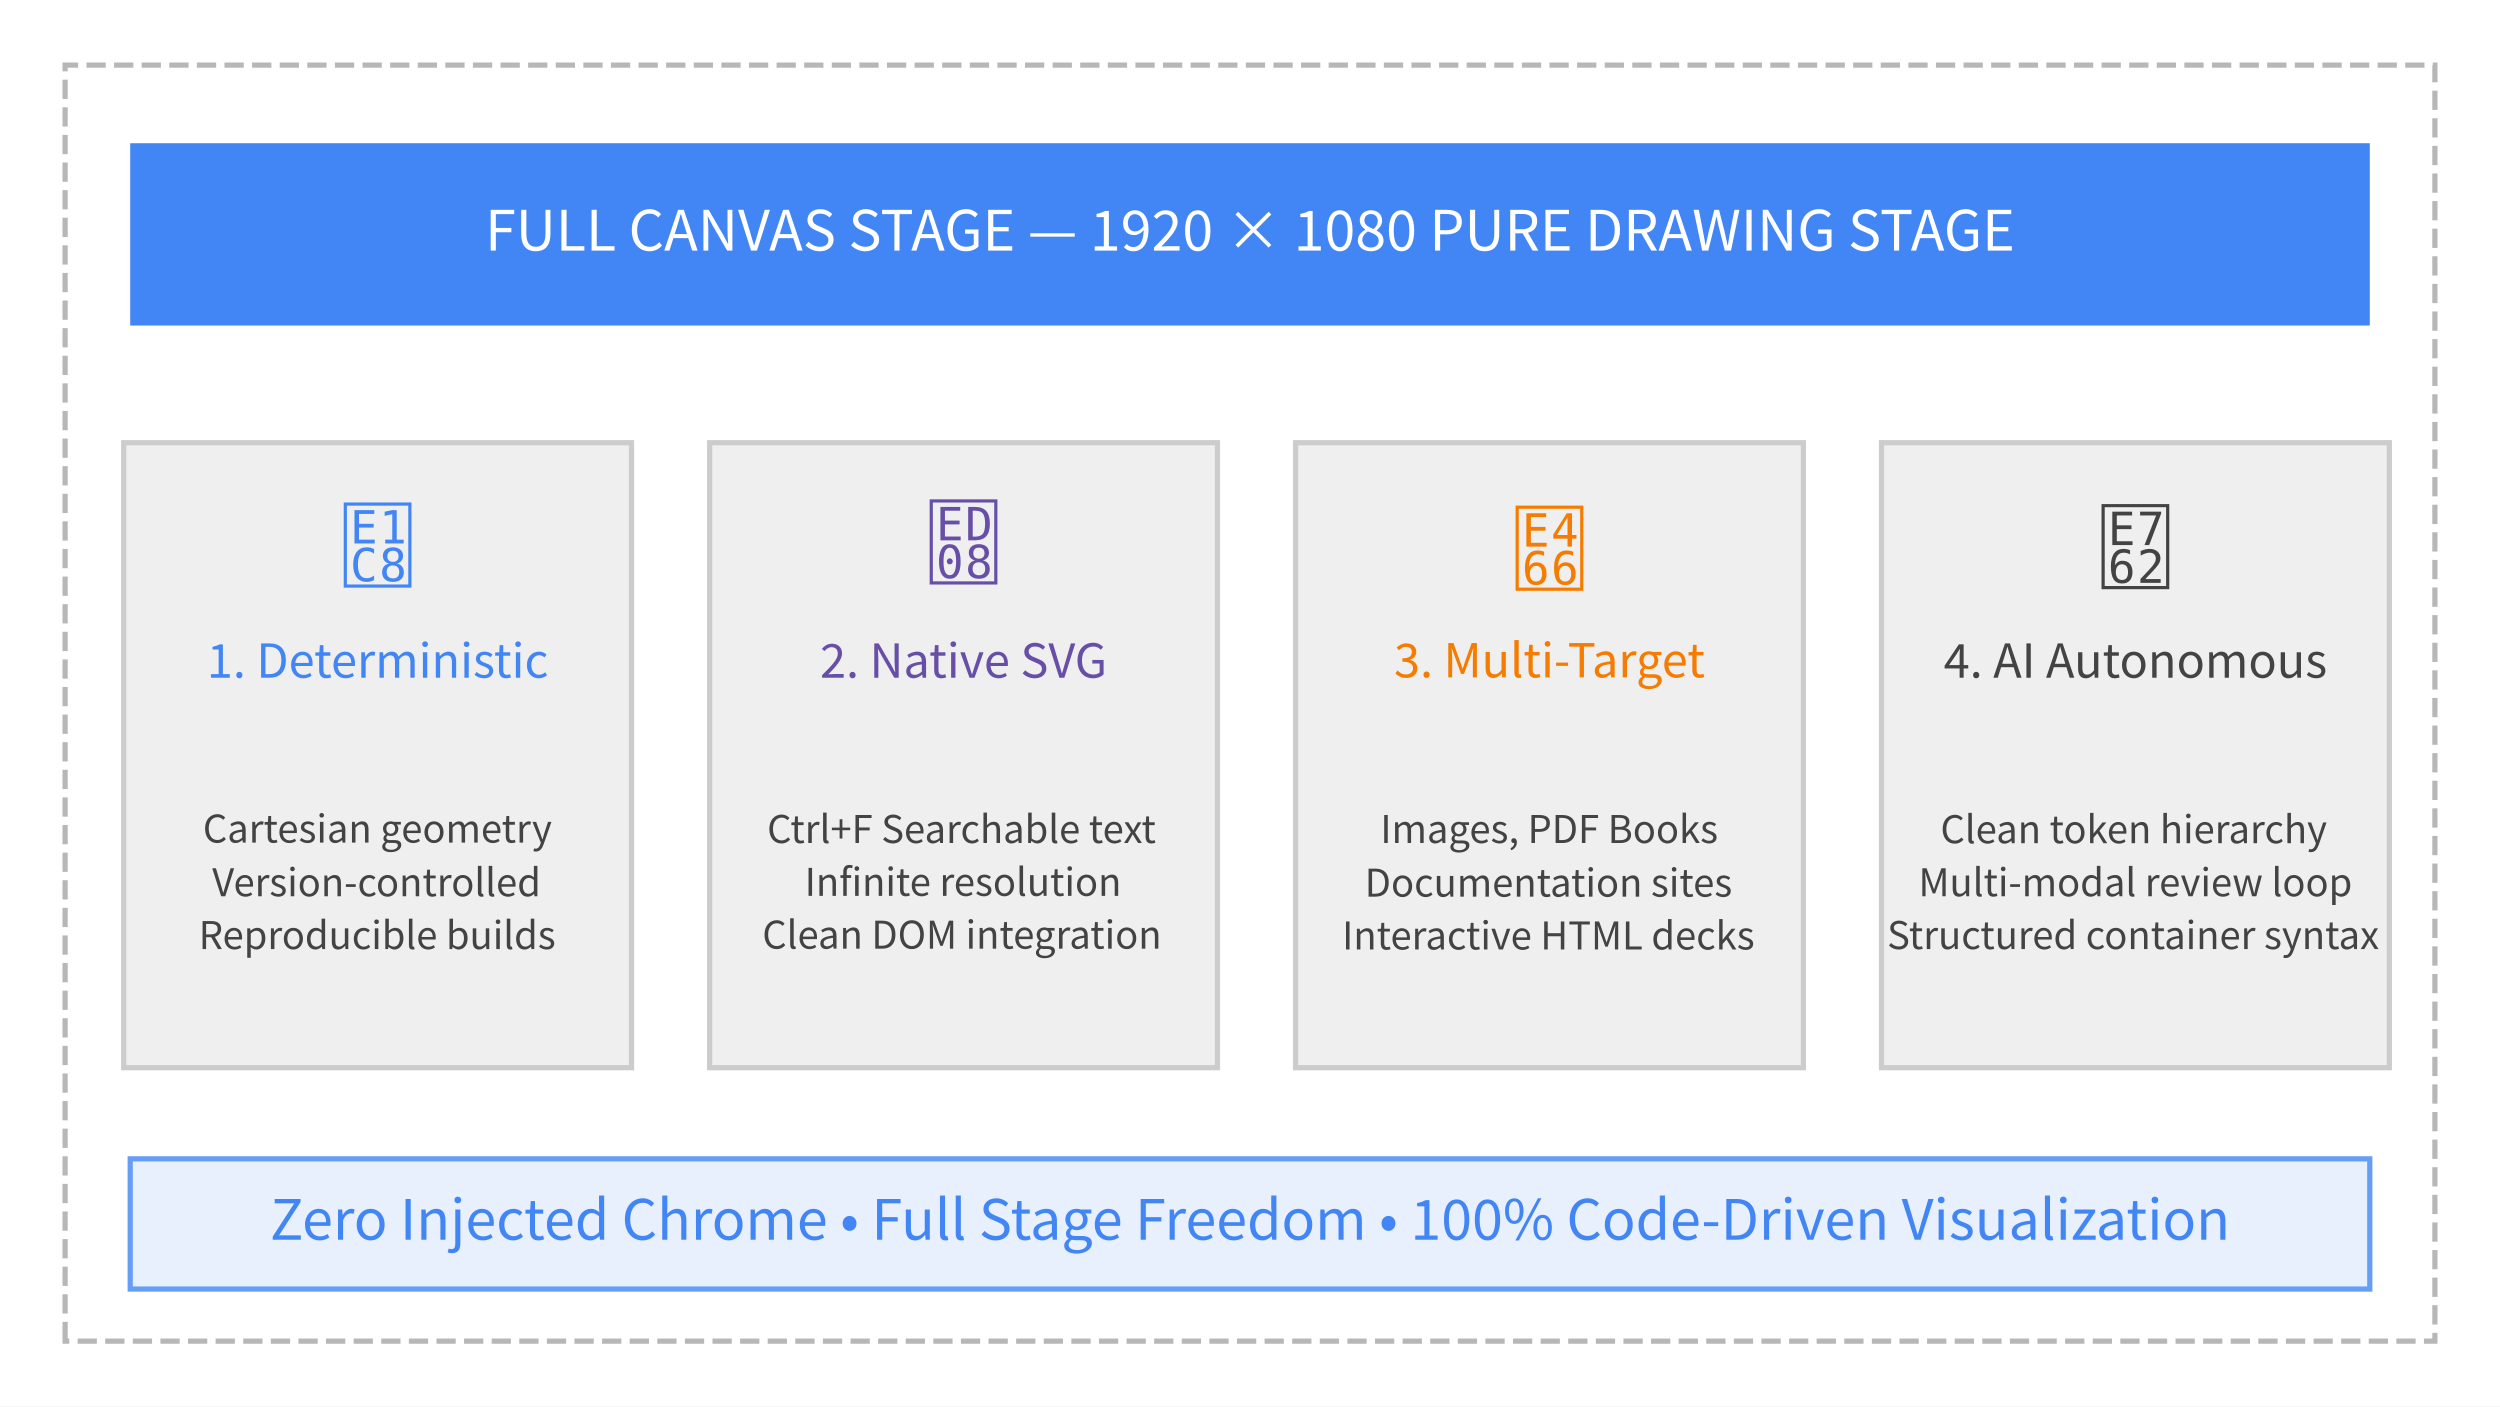
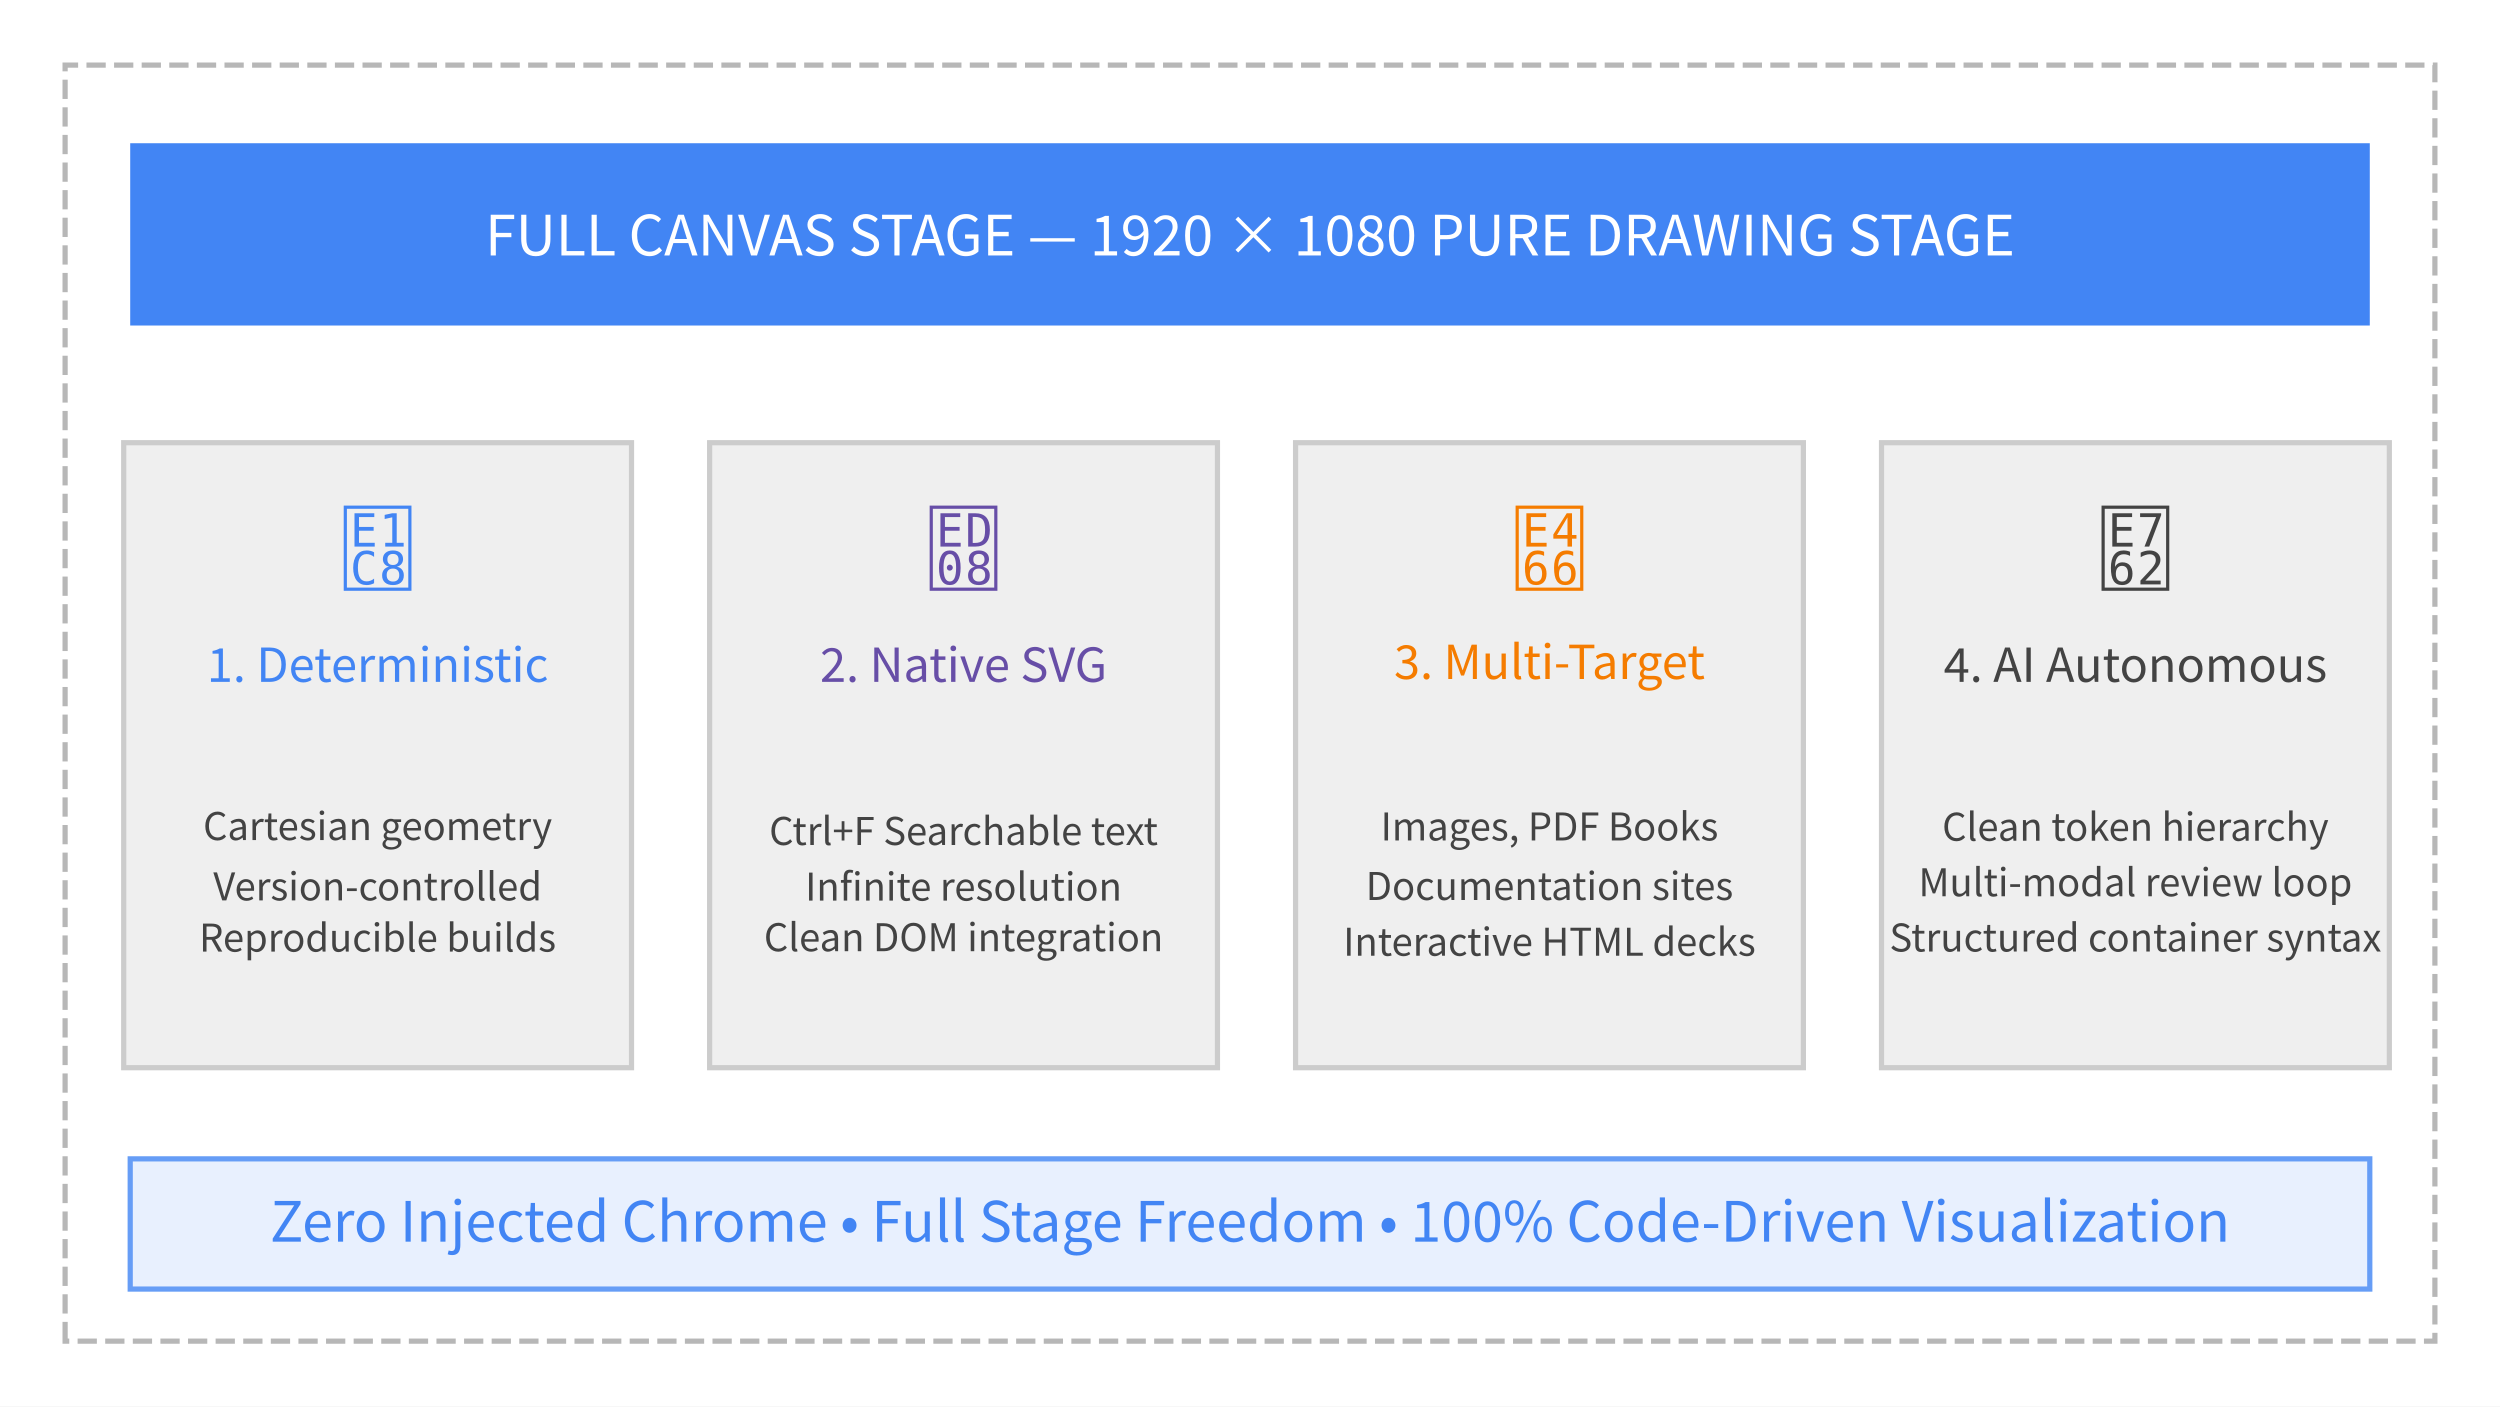
<svg xmlns="http://www.w3.org/2000/svg" width="720pt" height="405pt" viewBox="0 0 720 405" version="1.1">
  <defs>
    <style type="text/css">*{stroke-linejoin: round; stroke-linecap: butt}</style>
  </defs>
  <g id="figure_1">
    <g id="patch_1">
      <path d="M 0 405  L 720 405  L 720 0  L 0 0  z " style="fill: #ffffff" />
    </g>
    <g id="axes_1">
      <g id="patch_2">
        <path d="M 0 405  L 0 0  L 720 0  L 720 405  z " clip-path="url(#p6494dea2b6)" style="fill: #ffffff" />
      </g>
      <g id="patch_3">
        <path d="M 18.75 386.25  L 18.75 18.75  L 701.25 18.75  L 701.25 386.25  L 18.75 386.25  z " clip-path="url(#p6494dea2b6)" style="fill: none; stroke-dasharray: 5.55,2.4; stroke-dashoffset: 0; stroke: #b7b7b7; stroke-width: 1.5; stroke-linejoin: miter" />
      </g>
      <g id="patch_4">
        <path d="M 37.5 93.75  L 37.5 41.25  L 682.5 41.25  L 682.5 93.75  z " clip-path="url(#p6494dea2b6)" style="fill: #4285f4" />
      </g>
      <g id="text_1">
        <g clip-path="url(#p6494dea2b6)">
-           <text style="font-size: 16px; font-family: 'drawlib-cjk-japanese-noto-sans-bold', 'Noto Sans CJK JP'; text-anchor: middle; fill: #ffffff" x="360" y="72.164" transform="rotate(-0 360 72.16375)">FULL CANVAS STAGE — 1920 × 1080 PURE DRAWING STAGE</text>
+           <text style="font-size: 16px; font-family: 'drawlib-cjk-japanese-noto-sans-bold', 'Noto Sans CJK JP'; text-anchor: middle; fill: #ffffff" x="360" y="73.58" transform="rotate(-0 360 73.58)">FULL CANVAS STAGE — 1920 × 1080 PURE DRAWING STAGE</text>
        </g>
      </g>
      <g id="patch_5">
        <path d="M 35.625 307.5  L 35.625 127.5  L 181.875 127.5  L 181.875 307.5  z " clip-path="url(#p6494dea2b6)" style="fill: #efefef; stroke: #cccccc; stroke-width: 1.5; stroke-linejoin: miter" />
      </g>
      <g id="text_2">
        <g clip-path="url(#p6494dea2b6)">
-           <text style="font-size: 29px; font-family: 'drawlib-phosphor-regular', 'Phosphor'; text-anchor: middle; fill: #4285f4" x="108.75" y="167.406" transform="rotate(-0 108.75 167.4062)"></text>
+           <text style="font-size: 29px; font-family: 'drawlib-phosphor-regular', 'Phosphor'; text-anchor: middle; fill: #4285f4" x="108.75" y="168.312" transform="rotate(-0 108.75 168.3125)"></text>
        </g>
      </g>
      <g id="text_3">
        <g clip-path="url(#p6494dea2b6)">
-           <text style="font-size: 13.5px; font-family: 'drawlib-cjk-japanese-noto-sans-bold', 'Noto Sans CJK JP'; text-anchor: middle; fill: #4285f4" x="108.75" y="195.185" transform="rotate(-0 108.75 195.185)">1. Deterministic</text>
+           <text style="font-size: 13.5px; font-family: 'drawlib-cjk-japanese-noto-sans-bold', 'Noto Sans CJK JP'; text-anchor: middle; fill: #4285f4" x="108.75" y="196.38" transform="rotate(-0 108.75 196.38)">1. Deterministic</text>
        </g>
      </g>
      <g id="text_4">
        <g clip-path="url(#p6494dea2b6)">
-           <text style="font-size: 11px; font-family: 'drawlib-cjk-japanese-noto-sans-regular', 'Noto Sans CJK JP'; fill: #434343" transform="translate(58.425 242.6726)">Cartesian geometry</text>
+           <text style="font-size: 11px; font-family: 'drawlib-cjk-japanese-noto-sans-regular', 'Noto Sans CJK JP'; fill: #434343" transform="translate(58.49031 241.9375)">Cartesian geometry</text>
        </g>
        <g clip-path="url(#p6494dea2b6)">
-           <text style="font-size: 11px; font-family: 'drawlib-cjk-japanese-noto-sans-regular', 'Noto Sans CJK JP'; fill: #434343" transform="translate(61.10883 258.1178)">Version-controlled</text>
+           <text style="font-size: 11px; font-family: 'drawlib-cjk-japanese-noto-sans-regular', 'Noto Sans CJK JP'; fill: #434343" transform="translate(61.41734 259.3063)">Version-controlled</text>
        </g>
        <g clip-path="url(#p6494dea2b6)">
-           <text style="font-size: 11px; font-family: 'drawlib-cjk-japanese-noto-sans-regular', 'Noto Sans CJK JP'; fill: #434343" transform="translate(57.23047 273.3327)">Reproducible builds</text>
+           <text style="font-size: 11px; font-family: 'drawlib-cjk-japanese-noto-sans-regular', 'Noto Sans CJK JP'; fill: #434343" transform="translate(57.35078 274.0678)">Reproducible builds</text>
        </g>
      </g>
      <g id="patch_6">
        <path d="M 204.375 307.5  L 204.375 127.5  L 350.625 127.5  L 350.625 307.5  z " clip-path="url(#p6494dea2b6)" style="fill: #efefef; stroke: #cccccc; stroke-width: 1.5; stroke-linejoin: miter" />
      </g>
      <g id="text_5">
        <g clip-path="url(#p6494dea2b6)">
-           <text style="font-size: 29px; font-family: 'drawlib-phosphor-regular', 'Phosphor'; text-anchor: middle; fill: #674ea7" x="277.5" y="166.5" transform="rotate(-0 277.5 166.5)"></text>
+           <text style="font-size: 29px; font-family: 'drawlib-phosphor-regular', 'Phosphor'; text-anchor: middle; fill: #674ea7" x="277.5" y="168.312" transform="rotate(-0 277.5 168.3125)"></text>
        </g>
      </g>
      <g id="text_6">
        <g clip-path="url(#p6494dea2b6)">
-           <text style="font-size: 13.5px; font-family: 'drawlib-cjk-japanese-noto-sans-bold', 'Noto Sans CJK JP'; text-anchor: middle; fill: #674ea7" x="277.5" y="195.185" transform="rotate(-0 277.5 195.185)">2. Native SVG</text>
+           <text style="font-size: 13.5px; font-family: 'drawlib-cjk-japanese-noto-sans-bold', 'Noto Sans CJK JP'; text-anchor: middle; fill: #674ea7" x="277.5" y="196.38" transform="rotate(-0 277.5 196.38)">2. Native SVG</text>
        </g>
      </g>
      <g id="text_7">
        <g clip-path="url(#p6494dea2b6)">
-           <text style="font-size: 11px; font-family: 'drawlib-cjk-japanese-noto-sans-regular', 'Noto Sans CJK JP'; fill: #434343" transform="translate(220.9308 242.7878)">Ctrl+F Searchable text</text>
+           <text style="font-size: 11px; font-family: 'drawlib-cjk-japanese-noto-sans-regular', 'Noto Sans CJK JP'; fill: #434343" transform="translate(221.5186 243.3563)">Ctrl+F Searchable text</text>
        </g>
        <g clip-path="url(#p6494dea2b6)">
-           <text style="font-size: 11px; font-family: 'drawlib-cjk-japanese-noto-sans-regular', 'Noto Sans CJK JP'; fill: #434343" transform="translate(231.7503 258.0027)">Infinite resolution</text>
+           <text style="font-size: 11px; font-family: 'drawlib-cjk-japanese-noto-sans-regular', 'Noto Sans CJK JP'; fill: #434343" transform="translate(231.893 259.3785)">Infinite resolution</text>
        </g>
        <g clip-path="url(#p6494dea2b6)">
-           <text style="font-size: 11px; font-family: 'drawlib-cjk-japanese-noto-sans-regular', 'Noto Sans CJK JP'; fill: #434343" transform="translate(219.5395 273.2175)">Clean DOM integration</text>
+           <text style="font-size: 11px; font-family: 'drawlib-cjk-japanese-noto-sans-regular', 'Noto Sans CJK JP'; fill: #434343" transform="translate(220.0009 273.9527)">Clean DOM integration</text>
        </g>
      </g>
      <g id="patch_7">
        <path d="M 373.125 307.5  L 373.125 127.5  L 519.375 127.5  L 519.375 307.5  z " clip-path="url(#p6494dea2b6)" style="fill: #efefef; stroke: #cccccc; stroke-width: 1.5; stroke-linejoin: miter" />
      </g>
      <g id="text_8">
        <g clip-path="url(#p6494dea2b6)">
          <text style="font-size: 29px; font-family: 'drawlib-phosphor-regular', 'Phosphor'; text-anchor: middle; fill: #f57c00" x="446.25" y="168.312" transform="rotate(-0 446.25 168.3125)"></text>
        </g>
      </g>
      <g id="text_9">
        <g clip-path="url(#p6494dea2b6)">
-           <text style="font-size: 13.5px; font-family: 'drawlib-cjk-japanese-noto-sans-bold', 'Noto Sans CJK JP'; text-anchor: middle; fill: #f57c00" x="446.25" y="195.084" transform="rotate(-0 446.25 195.0838)">3. Multi-Target</text>
+           <text style="font-size: 13.5px; font-family: 'drawlib-cjk-japanese-noto-sans-bold', 'Noto Sans CJK JP'; text-anchor: middle; fill: #f57c00" x="446.25" y="195.55" transform="rotate(-0 446.25 195.55)">3. Multi-Target</text>
        </g>
      </g>
      <g id="text_10">
        <g clip-path="url(#p6494dea2b6)">
-           <text style="font-size: 11px; font-family: 'drawlib-cjk-japanese-noto-sans-regular', 'Noto Sans CJK JP'; fill: #434343" transform="translate(397.5423 242.7878)">Images, PDF Books</text>
+           <text style="font-size: 11px; font-family: 'drawlib-cjk-japanese-noto-sans-regular', 'Noto Sans CJK JP'; fill: #434343" transform="translate(397.6248 242.0527)">Images, PDF Books</text>
        </g>
        <g clip-path="url(#p6494dea2b6)">
-           <text style="font-size: 11px; font-family: 'drawlib-cjk-japanese-noto-sans-regular', 'Noto Sans CJK JP'; fill: #434343" transform="translate(393.0375 258.233)">Documentation sites</text>
+           <text style="font-size: 11px; font-family: 'drawlib-cjk-japanese-noto-sans-regular', 'Noto Sans CJK JP'; fill: #434343" transform="translate(393.3348 259.1912)">Documentation sites</text>
        </g>
        <g clip-path="url(#p6494dea2b6)">
-           <text style="font-size: 11px; font-family: 'drawlib-cjk-japanese-noto-sans-regular', 'Noto Sans CJK JP'; fill: #434343" transform="translate(386.5406 273.4479)">Interactive HTML decks</text>
+           <text style="font-size: 11px; font-family: 'drawlib-cjk-japanese-noto-sans-regular', 'Noto Sans CJK JP'; fill: #434343" transform="translate(386.8543 275.2563)">Interactive HTML decks</text>
        </g>
      </g>
      <g id="patch_8">
        <path d="M 541.875 307.5  L 541.875 127.5  L 688.125 127.5  L 688.125 307.5  z " clip-path="url(#p6494dea2b6)" style="fill: #efefef; stroke: #cccccc; stroke-width: 1.5; stroke-linejoin: miter" />
      </g>
      <g id="text_11">
        <g clip-path="url(#p6494dea2b6)">
-           <text style="font-size: 29px; font-family: 'drawlib-phosphor-regular', 'Phosphor'; text-anchor: middle; fill: #434343" x="615" y="167.859" transform="rotate(-0 615 167.8594)"></text>
+           <text style="font-size: 29px; font-family: 'drawlib-phosphor-regular', 'Phosphor'; text-anchor: middle; fill: #434343" x="615" y="168.312" transform="rotate(-0 615 168.3125)"></text>
        </g>
      </g>
      <g id="text_12">
        <g clip-path="url(#p6494dea2b6)">
-           <text style="font-size: 13.5px; font-family: 'drawlib-cjk-japanese-noto-sans-bold', 'Noto Sans CJK JP'; text-anchor: middle; fill: #434343" x="615" y="195.185" transform="rotate(-0 615 195.185)">4. AI Autonomous</text>
+           <text style="font-size: 13.5px; font-family: 'drawlib-cjk-japanese-noto-sans-bold', 'Noto Sans CJK JP'; text-anchor: middle; fill: #434343" x="615" y="196.38" transform="rotate(-0 615 196.38)">4. AI Autonomous</text>
        </g>
      </g>
      <g id="text_13">
        <g clip-path="url(#p6494dea2b6)">
-           <text style="font-size: 11px; font-family: 'drawlib-cjk-japanese-noto-sans-regular', 'Noto Sans CJK JP'; fill: #434343" transform="translate(558.8493 242.8479)">Clean token hierarchy</text>
+           <text style="font-size: 11px; font-family: 'drawlib-cjk-japanese-noto-sans-regular', 'Noto Sans CJK JP'; fill: #434343" transform="translate(559.3383 242.1403)">Clean token hierarchy</text>
        </g>
        <g clip-path="url(#p6494dea2b6)">
-           <text style="font-size: 11px; font-family: 'drawlib-cjk-japanese-noto-sans-regular', 'Noto Sans CJK JP'; fill: #434343" transform="translate(552.5243 258.1178)">Multi-modal review loop</text>
+           <text style="font-size: 11px; font-family: 'drawlib-cjk-japanese-noto-sans-regular', 'Noto Sans CJK JP'; fill: #434343" transform="translate(552.5295 258.1178)">Multi-modal review loop</text>
        </g>
        <g clip-path="url(#p6494dea2b6)">
-           <text style="font-size: 11px; font-family: 'drawlib-cjk-japanese-noto-sans-regular', 'Noto Sans CJK JP'; fill: #434343" transform="translate(543.4888 273.3327)">Structured container syntax</text>
+           <text style="font-size: 11px; font-family: 'drawlib-cjk-japanese-noto-sans-regular', 'Noto Sans CJK JP'; fill: #434343" transform="translate(544.1548 274.0403)">Structured container syntax</text>
        </g>
      </g>
      <g id="patch_9">
        <path d="M 37.5 371.25  L 37.5 333.75  L 682.5 333.75  L 682.5 371.25  z " clip-path="url(#p6494dea2b6)" style="fill: #e8f0fe; stroke: #669df6; stroke-width: 1.5; stroke-linejoin: miter" />
      </g>
      <g id="text_14">
        <g clip-path="url(#p6494dea2b6)">
-           <text style="font-size: 16px; font-family: 'drawlib-cjk-japanese-noto-sans-bold', 'Noto Sans CJK JP'; text-anchor: middle; fill: #4285f4" x="360" y="357.044" transform="rotate(-0 360 357.0437)">Zero Injected Chrome • Full Stage Freedom • 100% Code-Driven Visualization</text>
+           <text style="font-size: 16px; font-family: 'drawlib-cjk-japanese-noto-sans-bold', 'Noto Sans CJK JP'; text-anchor: middle; fill: #4285f4" x="360" y="357.596" transform="rotate(-0 360 357.5962)">Zero Injected Chrome • Full Stage Freedom • 100% Code-Driven Visualization</text>
        </g>
      </g>
    </g>
  </g>
  <defs>
    <clipPath id="p6494dea2b6">
      <rect x="0" y="0" width="720" height="405" />
    </clipPath>
  </defs>
</svg>
